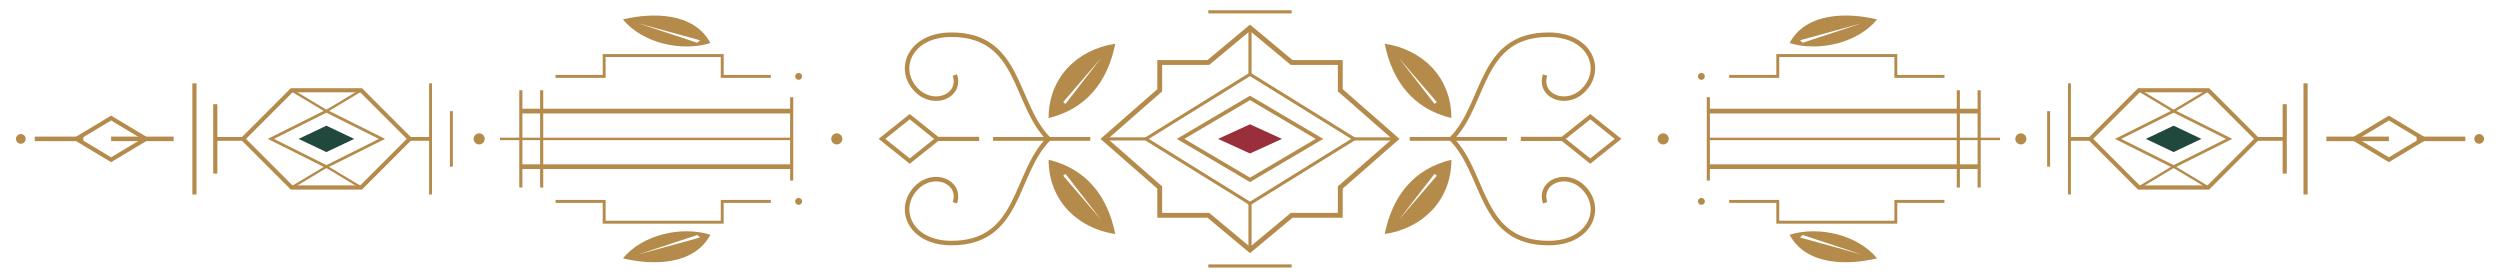
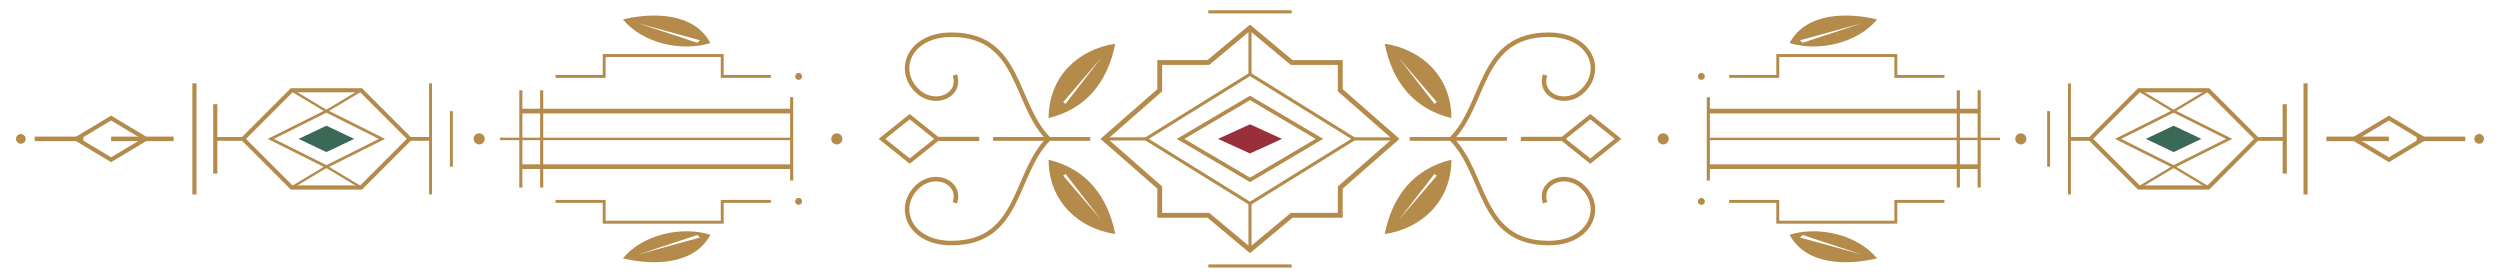
<svg xmlns="http://www.w3.org/2000/svg" xmlns:xlink="http://www.w3.org/1999/xlink" width="360" height="40" viewBox="0 0 360 40">
  <g transform="translate(360 0) rotate(90)">
    <defs>
      <g id="upper-register">
        <g fill="none" stroke="#B58B4B" stroke-linejoin="miter">
          <path d="M20 5 V12 M20 16 V25" stroke-width=".65" />
          <path d="M20 11 L23 16 L20 21 L17 16 Z" stroke-width=".6" />
          <path d="M12 28 H28 M15 31 H25" stroke-width=".6" />
          <path d="M20 31 V35 M20 59 V62" stroke-width=".55" />
          <path d="M20 35 L27 42 V52 L20 59 L13 52 V42 Z" stroke-width=".6" />
          <path d="M20 39 L24 47 L20 55 L16 47 Z" stroke-width=".4" />
          <path d="M13 42 L16 47 L13 52 M27 42 L24 47 L27 52" stroke-width=".35" />
          <path d="M12 62 H28 M16 65 H24" stroke-width=".42" />
          <path d="M16 75 V114 M24 114 V75" stroke-width=".68" />
          <path d="M20 72 V114" stroke-width=".35" />
          <path d="M11 80 V87 H8 V104 H11 V111 M29 80 V87 H32 V104 H29 V111" stroke-width=".42" />
          <path d="M13 75 H27 M13 78 H27 M14 114 H26" stroke-width=".45" />
          <path d="M20 127 L23.2 131 L20 135 L16.8 131 Z M20 135 V141" stroke-width=".6" />
          <path d="M20 151 C15 146 5 147 5 137 C5 131 10 129 13 132 C15.5 134.5 13.8 138.5 10.8 137.5" stroke-width=".65" />
          <path d="M20 151 C25 146 35 147 35 137 C35 131 30 129 27 132 C24.5 134.5 26.2 138.5 29.2 137.5" stroke-width=".65" />
          <path d="M20 143 V157" stroke-width=".55" />
        </g>
        <g fill="#B58B4B" fill-rule="evenodd">
          <path d="M6.2 102.3 C1.7 99.9 1.8 93.8 2.8 89.7 C6.2 92.5 7.5 98.1 6.2 102.3 Z M5.8 100.8 L3.35 91.9 L6.16 100.42 Z" />
          <path d="M33.8 102.3 C38.3 99.9 38.2 93.8 37.2 89.7 C33.8 92.5 32.5 98.1 33.8 102.3 Z M34.2 100.8 L36.65 91.9 L33.84 100.42 Z" />
        </g>
        <g fill-rule="evenodd">
-           <path fill="#21483D" d="M20 43 L21.9 47 L20 51 L18.1 47 Z" />
+           <path fill="#3B6958" d="M20 43 L21.9 47 L20 51 L18.1 47 Z" />
          <path fill="#B58B4B" d="M17 151 C11.1 151 7.1 155.2 6.3 160.6 C11.8 159.5 15.7 156.4 17 151 Z M14.7 153.1 L8.3 158.6 L14.96 153.43 Z" />
          <path fill="#B58B4B" d="M23 151 C28.9 151 32.9 155.2 33.7 160.6 C28.2 159.5 24.3 156.4 23 151 Z M25.3 153.1 L31.7 158.6 L25.04 153.43 Z" />
        </g>
        <g fill="#B58B4B">
          <circle cx="20" cy="3" r=".7" />
          <circle cx="20" cy="69" r=".8" />
          <circle cx="20" cy="120.5" r=".8" />
          <circle cx="11" cy="115" r=".5" />
          <circle cx="29" cy="115" r=".5" />
        </g>
      </g>
    </defs>
    <use href="#upper-register" xlink:href="#upper-register" />
    <use href="#upper-register" xlink:href="#upper-register" transform="rotate(180 20 180)" />
    <g fill="none" stroke="#B58B4B" stroke-linejoin="miter">
      <path d="M20 159 L27 167 H31 V174 L36 180 L31 186 V193 H27 L20 201 L13 193 H9 V186 L4 180 L9 174 V167 H13 Z" stroke-width=".7" />
      <path d="M20 165 L29.3 180 L20 195 L10.7 180 Z" stroke-width=".45" />
      <path d="M20 170 L25.9 180 L20 190 L14.1 180 Z" stroke-width=".55" />
      <path d="M4 180 H10.7 M29.3 180 H36 M20 159 V165 M20 195 V201" stroke-width=".45" />
      <path d="M1.7 174 V186 M38.3 174 V186" stroke-width=".45" />
    </g>
    <path d="M20 175.4 L22.1 180 L20 184.6 L17.9 180 Z" fill="#982F3B" />
  </g>
</svg>
